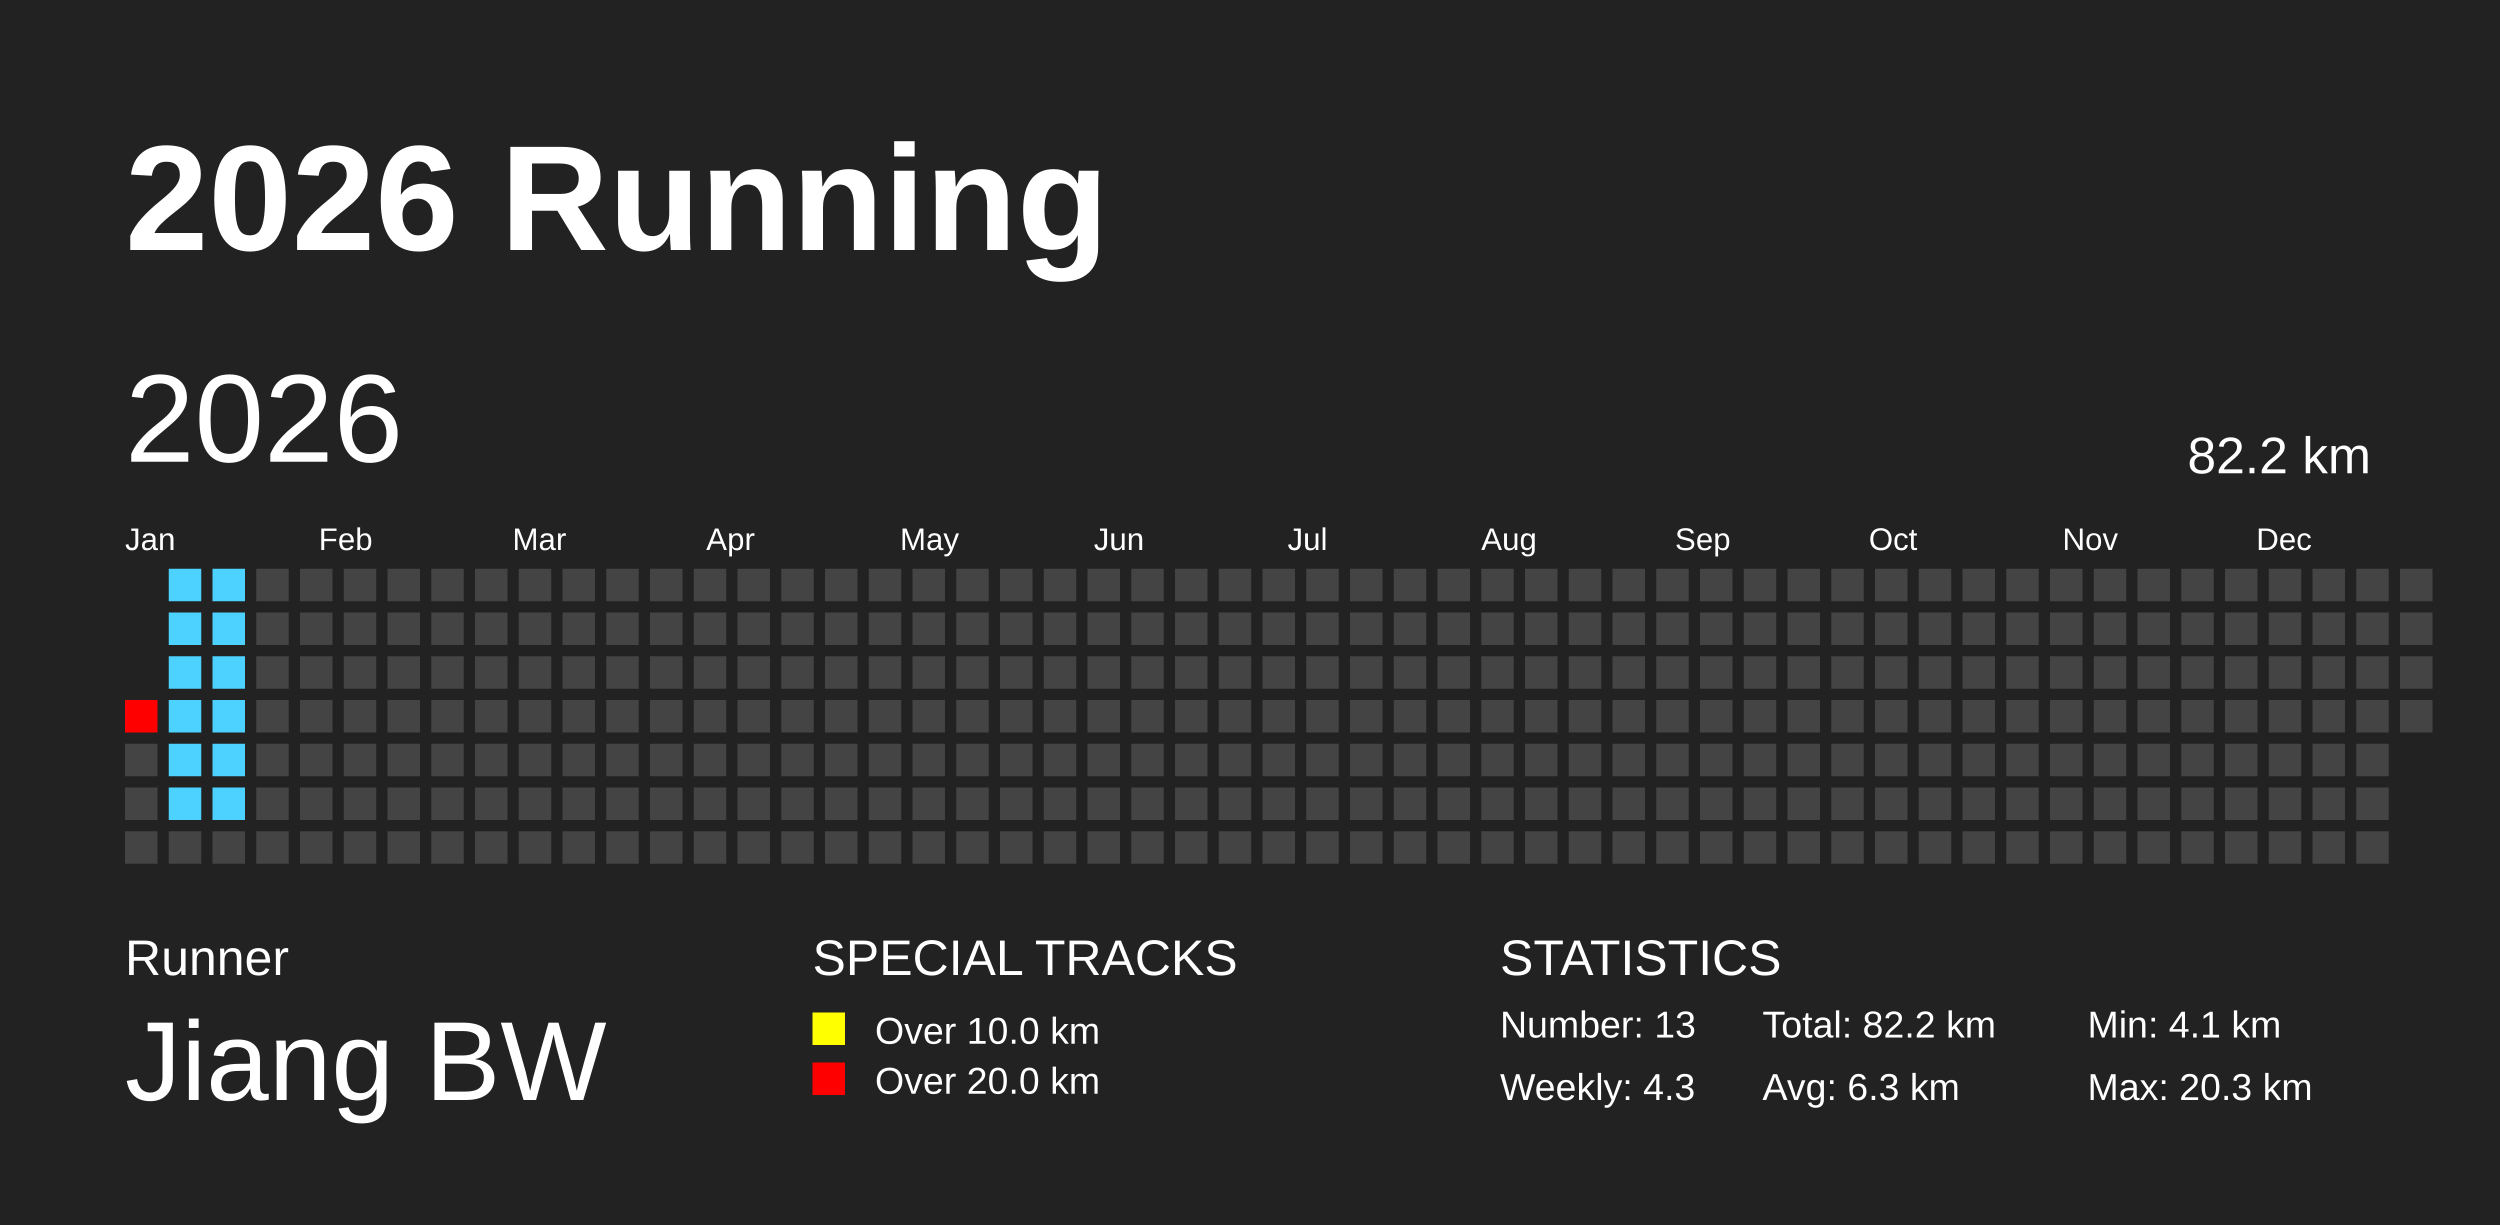
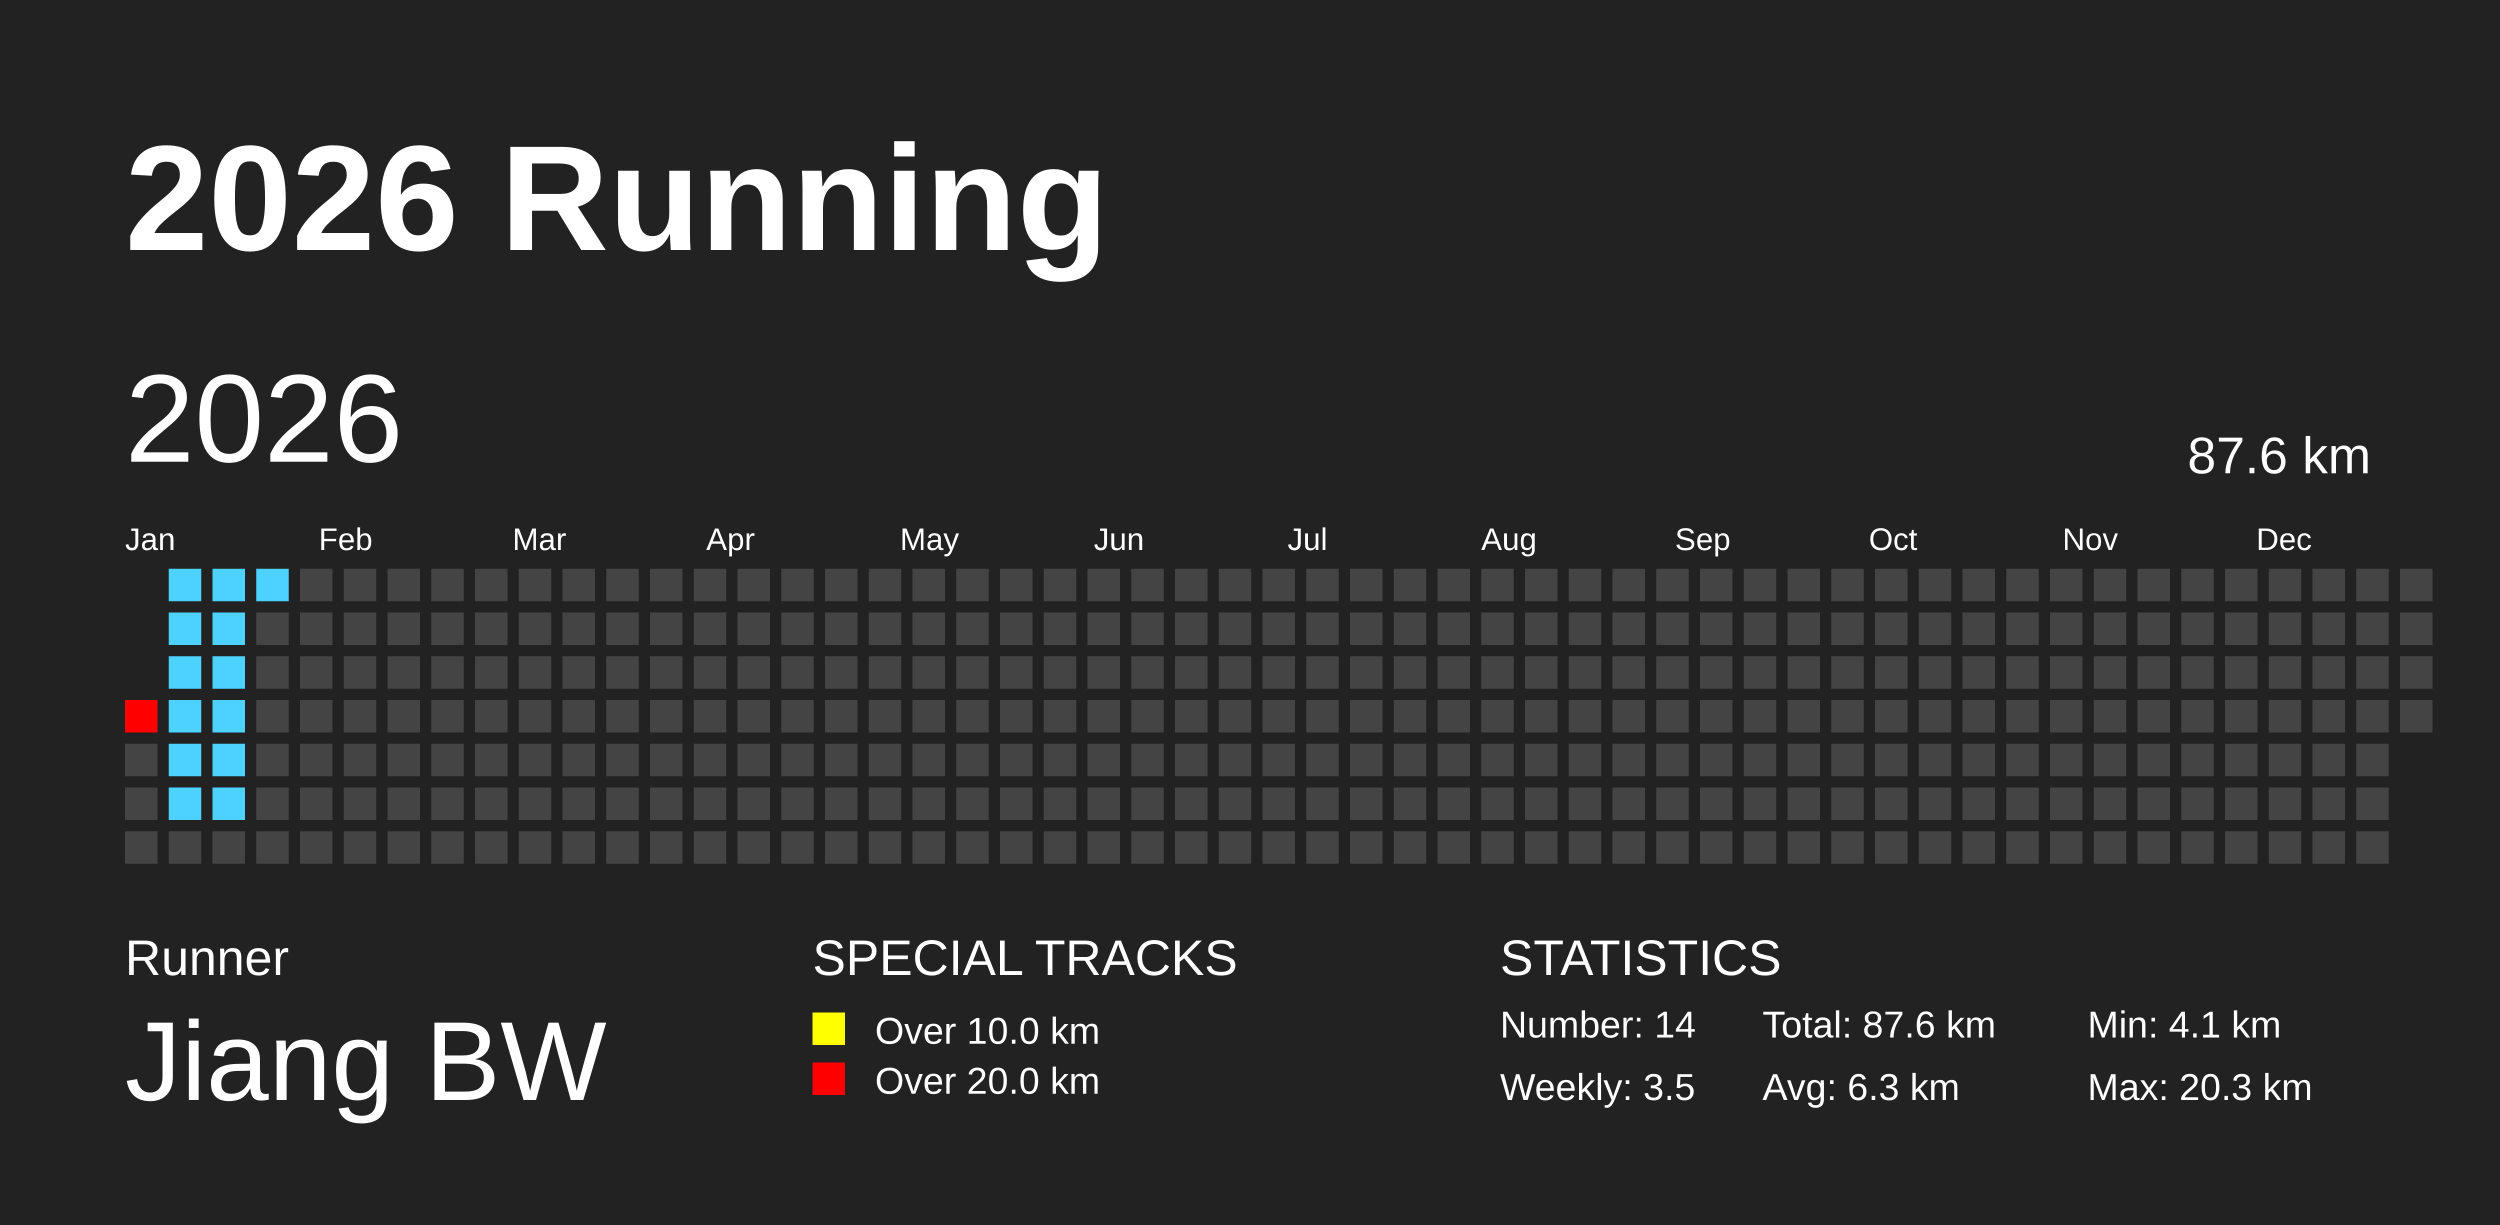
<svg xmlns="http://www.w3.org/2000/svg" baseProfile="full" height="98mm" version="1.1" viewBox="0,0,200,98" width="200mm">
  <defs />
  <rect fill="#222222" height="98" width="200" x="0" y="0" />
  <text fill="#FFFFFF" style="font-size:12px; font-family:Arial; font-weight:bold;" x="10" y="20">2026 Running</text>
  <text fill="#FFFFFF" style="font-size:4px; font-family:Arial" x="10" y="78">Runner</text>
  <text fill="#FFFFFF" style="font-size:9px; font-family:Arial" x="10" y="88">Jiang BW</text>
  <text fill="#FFFFFF" style="font-size:4px; font-family:Arial" x="65" y="78">SPECIAL TRACKS</text>
  <rect fill="yellow" height="2.6" width="2.6" x="65" y="81" />
  <text fill="#FFFFFF" style="font-size:3px; font-family:Arial" x="70" y="83.5">Over 10.0 km</text>
  <rect fill="red" height="2.6" width="2.6" x="65" y="85" />
  <text fill="#FFFFFF" style="font-size:3px; font-family:Arial" x="70" y="87.5">Over 20.0 km</text>
  <text fill="#FFFFFF" style="font-size:4px; font-family:Arial" x="120" y="78">STATISTICS</text>
-   <text fill="#FFFFFF" style="font-size:3px; font-family:Arial" x="120" y="83">Number: 13</text>
-   <text fill="#FFFFFF" style="font-size:3px; font-family:Arial" x="120" y="88">Weekly: 4.3</text>
-   <text fill="#FFFFFF" style="font-size:3px; font-family:Arial" x="141" y="83">Total: 82.2 km</text>
+   <text fill="#FFFFFF" style="font-size:3px; font-family:Arial" x="120" y="83">Number: 14</text>
+   <text fill="#FFFFFF" style="font-size:3px; font-family:Arial" x="120" y="88">Weekly: 3.5</text>
+   <text fill="#FFFFFF" style="font-size:3px; font-family:Arial" x="141" y="83">Total: 87.6 km</text>
  <text fill="#FFFFFF" style="font-size:3px; font-family:Arial" x="141" y="88">Avg: 6.3 km</text>
  <text fill="#FFFFFF" style="font-size:3px; font-family:Arial" x="167" y="83">Min: 4.1 km</text>
  <text fill="#FFFFFF" style="font-size:3px; font-family:Arial" x="167" y="88">Max: 20.3 km</text>
  <text dominant-baseline="hanging" fill="#FFFFFF" style="font-size:10.0px; font-family:Arial;" x="10" y="30">2026</text>
-   <text dominant-baseline="hanging" fill="#FFFFFF" style="font-size:4.125px; font-family:Arial;" x="175" y="35">82.2 km</text>
+   <text dominant-baseline="hanging" fill="#FFFFFF" style="font-size:4.125px; font-family:Arial;" x="175" y="35">87.6 km</text>
  <text fill="#FFFFFF" style="font-size:2.5px; font-family:Arial" x="10.0" y="44">Jan</text>
  <text fill="#FFFFFF" style="font-size:2.5px; font-family:Arial" x="25.5" y="44">Feb</text>
  <text fill="#FFFFFF" style="font-size:2.5px; font-family:Arial" x="41.0" y="44">Mar</text>
  <text fill="#FFFFFF" style="font-size:2.5px; font-family:Arial" x="56.5" y="44">Apr</text>
  <text fill="#FFFFFF" style="font-size:2.5px; font-family:Arial" x="72.0" y="44">May</text>
  <text fill="#FFFFFF" style="font-size:2.5px; font-family:Arial" x="87.5" y="44">Jun</text>
  <text fill="#FFFFFF" style="font-size:2.5px; font-family:Arial" x="103.0" y="44">Jul</text>
  <text fill="#FFFFFF" style="font-size:2.5px; font-family:Arial" x="118.5" y="44">Aug</text>
  <text fill="#FFFFFF" style="font-size:2.5px; font-family:Arial" x="134.0" y="44">Sep</text>
  <text fill="#FFFFFF" style="font-size:2.5px; font-family:Arial" x="149.5" y="44">Oct</text>
  <text fill="#FFFFFF" style="font-size:2.5px; font-family:Arial" x="165.0" y="44">Nov</text>
  <text fill="#FFFFFF" style="font-size:2.5px; font-family:Arial" x="180.5" y="44">Dec</text>
  <rect fill="red" height="2.6" width="2.6" x="10.0" y="56.0" />
  <rect fill="#444444" height="2.6" width="2.6" x="10.0" y="59.5" />
  <rect fill="#444444" height="2.6" width="2.6" x="10.0" y="63.0" />
  <rect fill="#444444" height="2.6" width="2.6" x="10.0" y="66.5" />
  <rect fill="#4dd2ff" height="2.6" width="2.6" x="13.5" y="45.5" />
  <rect fill="#4dd2ff" height="2.6" width="2.6" x="13.5" y="49.0" />
  <rect fill="#4dd2ff" height="2.6" width="2.6" x="13.5" y="52.5" />
  <rect fill="#4dd2ff" height="2.6" width="2.6" x="13.5" y="56.0" />
  <rect fill="#4dd2ff" height="2.6" width="2.6" x="13.5" y="59.5" />
  <rect fill="#4dd2ff" height="2.6" width="2.6" x="13.5" y="63.0" />
  <rect fill="#444444" height="2.6" width="2.6" x="13.5" y="66.5" />
  <rect fill="#4dd2ff" height="2.6" width="2.6" x="17.0" y="45.5" />
  <rect fill="#4dd2ff" height="2.6" width="2.6" x="17.0" y="49.0" />
  <rect fill="#4dd2ff" height="2.6" width="2.6" x="17.0" y="52.5" />
  <rect fill="#4dd2ff" height="2.6" width="2.6" x="17.0" y="56.0" />
  <rect fill="#4dd2ff" height="2.6" width="2.6" x="17.0" y="59.5" />
  <rect fill="#4dd2ff" height="2.6" width="2.6" x="17.0" y="63.0" />
  <rect fill="#444444" height="2.6" width="2.6" x="17.0" y="66.5" />
-   <rect fill="#444444" height="2.6" width="2.6" x="20.5" y="45.5" />
+   <rect fill="#4dd2ff" height="2.6" width="2.6" x="20.5" y="45.5" />
  <rect fill="#444444" height="2.6" width="2.6" x="20.5" y="49.0" />
  <rect fill="#444444" height="2.6" width="2.6" x="20.5" y="52.5" />
  <rect fill="#444444" height="2.6" width="2.6" x="20.5" y="56.0" />
  <rect fill="#444444" height="2.6" width="2.6" x="20.5" y="59.5" />
  <rect fill="#444444" height="2.6" width="2.6" x="20.5" y="63.0" />
  <rect fill="#444444" height="2.6" width="2.6" x="20.5" y="66.5" />
  <rect fill="#444444" height="2.6" width="2.6" x="24.0" y="45.5" />
  <rect fill="#444444" height="2.6" width="2.6" x="24.0" y="49.0" />
  <rect fill="#444444" height="2.6" width="2.6" x="24.0" y="52.5" />
  <rect fill="#444444" height="2.6" width="2.6" x="24.0" y="56.0" />
  <rect fill="#444444" height="2.6" width="2.6" x="24.0" y="59.5" />
  <rect fill="#444444" height="2.6" width="2.6" x="24.0" y="63.0" />
  <rect fill="#444444" height="2.6" width="2.6" x="24.0" y="66.5" />
  <rect fill="#444444" height="2.6" width="2.6" x="27.5" y="45.5" />
  <rect fill="#444444" height="2.6" width="2.6" x="27.5" y="49.0" />
  <rect fill="#444444" height="2.6" width="2.6" x="27.5" y="52.5" />
  <rect fill="#444444" height="2.6" width="2.6" x="27.5" y="56.0" />
  <rect fill="#444444" height="2.6" width="2.6" x="27.5" y="59.5" />
  <rect fill="#444444" height="2.6" width="2.6" x="27.5" y="63.0" />
  <rect fill="#444444" height="2.6" width="2.6" x="27.5" y="66.5" />
  <rect fill="#444444" height="2.6" width="2.6" x="31.0" y="45.5" />
  <rect fill="#444444" height="2.6" width="2.6" x="31.0" y="49.0" />
  <rect fill="#444444" height="2.6" width="2.6" x="31.0" y="52.5" />
  <rect fill="#444444" height="2.6" width="2.6" x="31.0" y="56.0" />
  <rect fill="#444444" height="2.6" width="2.6" x="31.0" y="59.5" />
  <rect fill="#444444" height="2.6" width="2.6" x="31.0" y="63.0" />
  <rect fill="#444444" height="2.6" width="2.6" x="31.0" y="66.5" />
  <rect fill="#444444" height="2.6" width="2.6" x="34.5" y="45.5" />
  <rect fill="#444444" height="2.6" width="2.6" x="34.5" y="49.0" />
  <rect fill="#444444" height="2.6" width="2.6" x="34.5" y="52.5" />
  <rect fill="#444444" height="2.6" width="2.6" x="34.5" y="56.0" />
  <rect fill="#444444" height="2.6" width="2.6" x="34.5" y="59.5" />
  <rect fill="#444444" height="2.6" width="2.6" x="34.5" y="63.0" />
  <rect fill="#444444" height="2.6" width="2.6" x="34.5" y="66.5" />
  <rect fill="#444444" height="2.6" width="2.6" x="38.0" y="45.5" />
  <rect fill="#444444" height="2.6" width="2.6" x="38.0" y="49.0" />
  <rect fill="#444444" height="2.6" width="2.6" x="38.0" y="52.5" />
  <rect fill="#444444" height="2.6" width="2.6" x="38.0" y="56.0" />
  <rect fill="#444444" height="2.6" width="2.6" x="38.0" y="59.5" />
  <rect fill="#444444" height="2.6" width="2.6" x="38.0" y="63.0" />
  <rect fill="#444444" height="2.6" width="2.6" x="38.0" y="66.5" />
  <rect fill="#444444" height="2.6" width="2.6" x="41.5" y="45.5" />
  <rect fill="#444444" height="2.6" width="2.6" x="41.5" y="49.0" />
  <rect fill="#444444" height="2.6" width="2.6" x="41.5" y="52.5" />
  <rect fill="#444444" height="2.6" width="2.6" x="41.5" y="56.0" />
  <rect fill="#444444" height="2.6" width="2.6" x="41.5" y="59.5" />
  <rect fill="#444444" height="2.6" width="2.6" x="41.5" y="63.0" />
  <rect fill="#444444" height="2.6" width="2.6" x="41.5" y="66.5" />
  <rect fill="#444444" height="2.6" width="2.6" x="45.0" y="45.5" />
  <rect fill="#444444" height="2.6" width="2.6" x="45.0" y="49.0" />
  <rect fill="#444444" height="2.6" width="2.6" x="45.0" y="52.5" />
  <rect fill="#444444" height="2.6" width="2.6" x="45.0" y="56.0" />
  <rect fill="#444444" height="2.6" width="2.6" x="45.0" y="59.5" />
  <rect fill="#444444" height="2.6" width="2.6" x="45.0" y="63.0" />
  <rect fill="#444444" height="2.6" width="2.6" x="45.0" y="66.5" />
  <rect fill="#444444" height="2.6" width="2.6" x="48.5" y="45.5" />
  <rect fill="#444444" height="2.6" width="2.6" x="48.5" y="49.0" />
  <rect fill="#444444" height="2.6" width="2.6" x="48.5" y="52.5" />
  <rect fill="#444444" height="2.6" width="2.6" x="48.5" y="56.0" />
  <rect fill="#444444" height="2.6" width="2.6" x="48.5" y="59.5" />
  <rect fill="#444444" height="2.6" width="2.6" x="48.5" y="63.0" />
  <rect fill="#444444" height="2.6" width="2.6" x="48.5" y="66.5" />
  <rect fill="#444444" height="2.6" width="2.6" x="52.0" y="45.5" />
  <rect fill="#444444" height="2.6" width="2.6" x="52.0" y="49.0" />
  <rect fill="#444444" height="2.6" width="2.6" x="52.0" y="52.5" />
  <rect fill="#444444" height="2.6" width="2.6" x="52.0" y="56.0" />
  <rect fill="#444444" height="2.6" width="2.6" x="52.0" y="59.5" />
  <rect fill="#444444" height="2.6" width="2.6" x="52.0" y="63.0" />
  <rect fill="#444444" height="2.6" width="2.6" x="52.0" y="66.5" />
  <rect fill="#444444" height="2.6" width="2.6" x="55.5" y="45.5" />
  <rect fill="#444444" height="2.6" width="2.6" x="55.5" y="49.0" />
  <rect fill="#444444" height="2.6" width="2.6" x="55.5" y="52.5" />
  <rect fill="#444444" height="2.6" width="2.6" x="55.5" y="56.0" />
  <rect fill="#444444" height="2.6" width="2.6" x="55.5" y="59.5" />
  <rect fill="#444444" height="2.6" width="2.6" x="55.5" y="63.0" />
  <rect fill="#444444" height="2.6" width="2.6" x="55.5" y="66.5" />
  <rect fill="#444444" height="2.6" width="2.6" x="59.0" y="45.5" />
  <rect fill="#444444" height="2.6" width="2.6" x="59.0" y="49.0" />
  <rect fill="#444444" height="2.6" width="2.6" x="59.0" y="52.5" />
  <rect fill="#444444" height="2.6" width="2.6" x="59.0" y="56.0" />
  <rect fill="#444444" height="2.6" width="2.6" x="59.0" y="59.5" />
  <rect fill="#444444" height="2.6" width="2.6" x="59.0" y="63.0" />
  <rect fill="#444444" height="2.6" width="2.6" x="59.0" y="66.5" />
  <rect fill="#444444" height="2.6" width="2.6" x="62.5" y="45.5" />
  <rect fill="#444444" height="2.6" width="2.6" x="62.5" y="49.0" />
  <rect fill="#444444" height="2.6" width="2.6" x="62.5" y="52.5" />
  <rect fill="#444444" height="2.6" width="2.6" x="62.5" y="56.0" />
  <rect fill="#444444" height="2.6" width="2.6" x="62.5" y="59.5" />
  <rect fill="#444444" height="2.6" width="2.6" x="62.5" y="63.0" />
  <rect fill="#444444" height="2.6" width="2.6" x="62.5" y="66.5" />
  <rect fill="#444444" height="2.6" width="2.6" x="66.0" y="45.5" />
  <rect fill="#444444" height="2.6" width="2.6" x="66.0" y="49.0" />
  <rect fill="#444444" height="2.6" width="2.6" x="66.0" y="52.5" />
  <rect fill="#444444" height="2.6" width="2.6" x="66.0" y="56.0" />
  <rect fill="#444444" height="2.6" width="2.6" x="66.0" y="59.5" />
  <rect fill="#444444" height="2.6" width="2.6" x="66.0" y="63.0" />
  <rect fill="#444444" height="2.6" width="2.6" x="66.0" y="66.5" />
  <rect fill="#444444" height="2.6" width="2.6" x="69.5" y="45.5" />
  <rect fill="#444444" height="2.6" width="2.6" x="69.5" y="49.0" />
  <rect fill="#444444" height="2.6" width="2.6" x="69.5" y="52.5" />
  <rect fill="#444444" height="2.6" width="2.6" x="69.5" y="56.0" />
  <rect fill="#444444" height="2.6" width="2.6" x="69.5" y="59.5" />
  <rect fill="#444444" height="2.6" width="2.6" x="69.5" y="63.0" />
  <rect fill="#444444" height="2.6" width="2.6" x="69.5" y="66.5" />
  <rect fill="#444444" height="2.6" width="2.6" x="73.0" y="45.5" />
  <rect fill="#444444" height="2.6" width="2.6" x="73.0" y="49.0" />
  <rect fill="#444444" height="2.6" width="2.6" x="73.0" y="52.5" />
  <rect fill="#444444" height="2.6" width="2.6" x="73.0" y="56.0" />
  <rect fill="#444444" height="2.6" width="2.6" x="73.0" y="59.5" />
  <rect fill="#444444" height="2.6" width="2.6" x="73.0" y="63.0" />
  <rect fill="#444444" height="2.6" width="2.6" x="73.0" y="66.5" />
  <rect fill="#444444" height="2.6" width="2.6" x="76.5" y="45.5" />
  <rect fill="#444444" height="2.6" width="2.6" x="76.5" y="49.0" />
  <rect fill="#444444" height="2.6" width="2.6" x="76.5" y="52.5" />
  <rect fill="#444444" height="2.6" width="2.6" x="76.5" y="56.0" />
  <rect fill="#444444" height="2.6" width="2.6" x="76.5" y="59.5" />
  <rect fill="#444444" height="2.6" width="2.6" x="76.5" y="63.0" />
  <rect fill="#444444" height="2.6" width="2.6" x="76.5" y="66.5" />
  <rect fill="#444444" height="2.6" width="2.6" x="80.0" y="45.5" />
  <rect fill="#444444" height="2.6" width="2.6" x="80.0" y="49.0" />
  <rect fill="#444444" height="2.6" width="2.6" x="80.0" y="52.5" />
  <rect fill="#444444" height="2.6" width="2.6" x="80.0" y="56.0" />
  <rect fill="#444444" height="2.6" width="2.6" x="80.0" y="59.5" />
  <rect fill="#444444" height="2.6" width="2.6" x="80.0" y="63.0" />
  <rect fill="#444444" height="2.6" width="2.6" x="80.0" y="66.5" />
  <rect fill="#444444" height="2.6" width="2.6" x="83.5" y="45.5" />
  <rect fill="#444444" height="2.6" width="2.6" x="83.5" y="49.0" />
  <rect fill="#444444" height="2.6" width="2.6" x="83.5" y="52.5" />
  <rect fill="#444444" height="2.6" width="2.6" x="83.5" y="56.0" />
  <rect fill="#444444" height="2.6" width="2.6" x="83.5" y="59.5" />
  <rect fill="#444444" height="2.6" width="2.6" x="83.5" y="63.0" />
  <rect fill="#444444" height="2.6" width="2.6" x="83.5" y="66.5" />
  <rect fill="#444444" height="2.6" width="2.6" x="87.0" y="45.5" />
  <rect fill="#444444" height="2.6" width="2.6" x="87.0" y="49.0" />
  <rect fill="#444444" height="2.6" width="2.6" x="87.0" y="52.5" />
  <rect fill="#444444" height="2.6" width="2.6" x="87.0" y="56.0" />
  <rect fill="#444444" height="2.6" width="2.6" x="87.0" y="59.5" />
  <rect fill="#444444" height="2.6" width="2.6" x="87.0" y="63.0" />
  <rect fill="#444444" height="2.6" width="2.6" x="87.0" y="66.5" />
  <rect fill="#444444" height="2.6" width="2.6" x="90.5" y="45.5" />
  <rect fill="#444444" height="2.6" width="2.6" x="90.5" y="49.0" />
  <rect fill="#444444" height="2.6" width="2.6" x="90.5" y="52.5" />
  <rect fill="#444444" height="2.6" width="2.6" x="90.5" y="56.0" />
  <rect fill="#444444" height="2.6" width="2.6" x="90.5" y="59.5" />
  <rect fill="#444444" height="2.6" width="2.6" x="90.5" y="63.0" />
  <rect fill="#444444" height="2.6" width="2.6" x="90.5" y="66.5" />
  <rect fill="#444444" height="2.6" width="2.6" x="94.0" y="45.5" />
  <rect fill="#444444" height="2.6" width="2.6" x="94.0" y="49.0" />
  <rect fill="#444444" height="2.6" width="2.6" x="94.0" y="52.5" />
  <rect fill="#444444" height="2.6" width="2.6" x="94.0" y="56.0" />
  <rect fill="#444444" height="2.6" width="2.6" x="94.0" y="59.5" />
  <rect fill="#444444" height="2.6" width="2.6" x="94.0" y="63.0" />
  <rect fill="#444444" height="2.6" width="2.6" x="94.0" y="66.5" />
  <rect fill="#444444" height="2.6" width="2.6" x="97.5" y="45.5" />
  <rect fill="#444444" height="2.6" width="2.6" x="97.5" y="49.0" />
  <rect fill="#444444" height="2.6" width="2.6" x="97.5" y="52.5" />
  <rect fill="#444444" height="2.6" width="2.6" x="97.5" y="56.0" />
  <rect fill="#444444" height="2.6" width="2.6" x="97.5" y="59.5" />
  <rect fill="#444444" height="2.6" width="2.6" x="97.5" y="63.0" />
  <rect fill="#444444" height="2.6" width="2.6" x="97.5" y="66.5" />
  <rect fill="#444444" height="2.6" width="2.6" x="101.0" y="45.5" />
  <rect fill="#444444" height="2.6" width="2.6" x="101.0" y="49.0" />
  <rect fill="#444444" height="2.6" width="2.6" x="101.0" y="52.5" />
  <rect fill="#444444" height="2.6" width="2.6" x="101.0" y="56.0" />
  <rect fill="#444444" height="2.6" width="2.6" x="101.0" y="59.5" />
  <rect fill="#444444" height="2.6" width="2.6" x="101.0" y="63.0" />
  <rect fill="#444444" height="2.6" width="2.6" x="101.0" y="66.5" />
  <rect fill="#444444" height="2.6" width="2.6" x="104.5" y="45.5" />
  <rect fill="#444444" height="2.6" width="2.6" x="104.5" y="49.0" />
  <rect fill="#444444" height="2.6" width="2.6" x="104.5" y="52.5" />
  <rect fill="#444444" height="2.6" width="2.6" x="104.5" y="56.0" />
  <rect fill="#444444" height="2.6" width="2.6" x="104.5" y="59.5" />
  <rect fill="#444444" height="2.6" width="2.6" x="104.5" y="63.0" />
  <rect fill="#444444" height="2.6" width="2.6" x="104.5" y="66.5" />
  <rect fill="#444444" height="2.6" width="2.6" x="108.0" y="45.5" />
  <rect fill="#444444" height="2.6" width="2.6" x="108.0" y="49.0" />
  <rect fill="#444444" height="2.6" width="2.6" x="108.0" y="52.5" />
  <rect fill="#444444" height="2.6" width="2.6" x="108.0" y="56.0" />
  <rect fill="#444444" height="2.6" width="2.6" x="108.0" y="59.5" />
  <rect fill="#444444" height="2.6" width="2.6" x="108.0" y="63.0" />
  <rect fill="#444444" height="2.6" width="2.6" x="108.0" y="66.5" />
  <rect fill="#444444" height="2.6" width="2.6" x="111.5" y="45.5" />
  <rect fill="#444444" height="2.6" width="2.6" x="111.5" y="49.0" />
  <rect fill="#444444" height="2.6" width="2.6" x="111.5" y="52.5" />
  <rect fill="#444444" height="2.6" width="2.6" x="111.5" y="56.0" />
  <rect fill="#444444" height="2.6" width="2.6" x="111.5" y="59.5" />
  <rect fill="#444444" height="2.6" width="2.6" x="111.5" y="63.0" />
  <rect fill="#444444" height="2.6" width="2.6" x="111.5" y="66.5" />
  <rect fill="#444444" height="2.6" width="2.6" x="115.0" y="45.5" />
  <rect fill="#444444" height="2.6" width="2.6" x="115.0" y="49.0" />
  <rect fill="#444444" height="2.6" width="2.6" x="115.0" y="52.5" />
  <rect fill="#444444" height="2.6" width="2.6" x="115.0" y="56.0" />
  <rect fill="#444444" height="2.6" width="2.6" x="115.0" y="59.5" />
  <rect fill="#444444" height="2.6" width="2.6" x="115.0" y="63.0" />
  <rect fill="#444444" height="2.6" width="2.6" x="115.0" y="66.5" />
  <rect fill="#444444" height="2.6" width="2.6" x="118.5" y="45.5" />
  <rect fill="#444444" height="2.6" width="2.6" x="118.5" y="49.0" />
  <rect fill="#444444" height="2.6" width="2.6" x="118.5" y="52.5" />
  <rect fill="#444444" height="2.6" width="2.6" x="118.5" y="56.0" />
  <rect fill="#444444" height="2.6" width="2.6" x="118.5" y="59.5" />
  <rect fill="#444444" height="2.6" width="2.6" x="118.5" y="63.0" />
  <rect fill="#444444" height="2.6" width="2.6" x="118.5" y="66.5" />
  <rect fill="#444444" height="2.6" width="2.6" x="122.0" y="45.5" />
  <rect fill="#444444" height="2.6" width="2.6" x="122.0" y="49.0" />
  <rect fill="#444444" height="2.6" width="2.6" x="122.0" y="52.5" />
  <rect fill="#444444" height="2.6" width="2.6" x="122.0" y="56.0" />
  <rect fill="#444444" height="2.6" width="2.6" x="122.0" y="59.5" />
  <rect fill="#444444" height="2.6" width="2.6" x="122.0" y="63.0" />
  <rect fill="#444444" height="2.6" width="2.6" x="122.0" y="66.5" />
  <rect fill="#444444" height="2.6" width="2.6" x="125.5" y="45.5" />
  <rect fill="#444444" height="2.6" width="2.6" x="125.5" y="49.0" />
  <rect fill="#444444" height="2.6" width="2.6" x="125.5" y="52.5" />
  <rect fill="#444444" height="2.6" width="2.6" x="125.5" y="56.0" />
  <rect fill="#444444" height="2.6" width="2.6" x="125.5" y="59.5" />
  <rect fill="#444444" height="2.6" width="2.6" x="125.5" y="63.0" />
  <rect fill="#444444" height="2.6" width="2.6" x="125.5" y="66.5" />
  <rect fill="#444444" height="2.6" width="2.6" x="129.0" y="45.5" />
  <rect fill="#444444" height="2.6" width="2.6" x="129.0" y="49.0" />
  <rect fill="#444444" height="2.6" width="2.6" x="129.0" y="52.5" />
  <rect fill="#444444" height="2.6" width="2.6" x="129.0" y="56.0" />
  <rect fill="#444444" height="2.6" width="2.6" x="129.0" y="59.5" />
  <rect fill="#444444" height="2.6" width="2.6" x="129.0" y="63.0" />
  <rect fill="#444444" height="2.6" width="2.6" x="129.0" y="66.5" />
  <rect fill="#444444" height="2.6" width="2.6" x="132.5" y="45.5" />
  <rect fill="#444444" height="2.6" width="2.6" x="132.5" y="49.0" />
  <rect fill="#444444" height="2.6" width="2.6" x="132.5" y="52.5" />
  <rect fill="#444444" height="2.6" width="2.6" x="132.5" y="56.0" />
  <rect fill="#444444" height="2.6" width="2.6" x="132.5" y="59.5" />
  <rect fill="#444444" height="2.6" width="2.6" x="132.5" y="63.0" />
  <rect fill="#444444" height="2.6" width="2.6" x="132.5" y="66.5" />
  <rect fill="#444444" height="2.6" width="2.6" x="136.0" y="45.5" />
  <rect fill="#444444" height="2.6" width="2.6" x="136.0" y="49.0" />
  <rect fill="#444444" height="2.6" width="2.6" x="136.0" y="52.5" />
  <rect fill="#444444" height="2.6" width="2.6" x="136.0" y="56.0" />
  <rect fill="#444444" height="2.6" width="2.6" x="136.0" y="59.5" />
  <rect fill="#444444" height="2.6" width="2.6" x="136.0" y="63.0" />
  <rect fill="#444444" height="2.6" width="2.6" x="136.0" y="66.5" />
  <rect fill="#444444" height="2.6" width="2.6" x="139.5" y="45.5" />
  <rect fill="#444444" height="2.6" width="2.6" x="139.5" y="49.0" />
  <rect fill="#444444" height="2.6" width="2.6" x="139.5" y="52.5" />
  <rect fill="#444444" height="2.6" width="2.6" x="139.5" y="56.0" />
  <rect fill="#444444" height="2.6" width="2.6" x="139.5" y="59.5" />
  <rect fill="#444444" height="2.6" width="2.6" x="139.5" y="63.0" />
  <rect fill="#444444" height="2.6" width="2.6" x="139.5" y="66.5" />
  <rect fill="#444444" height="2.6" width="2.6" x="143.0" y="45.5" />
  <rect fill="#444444" height="2.6" width="2.6" x="143.0" y="49.0" />
  <rect fill="#444444" height="2.6" width="2.6" x="143.0" y="52.5" />
  <rect fill="#444444" height="2.6" width="2.6" x="143.0" y="56.0" />
  <rect fill="#444444" height="2.6" width="2.6" x="143.0" y="59.5" />
  <rect fill="#444444" height="2.6" width="2.6" x="143.0" y="63.0" />
  <rect fill="#444444" height="2.6" width="2.6" x="143.0" y="66.5" />
  <rect fill="#444444" height="2.6" width="2.6" x="146.5" y="45.5" />
  <rect fill="#444444" height="2.6" width="2.6" x="146.5" y="49.0" />
  <rect fill="#444444" height="2.6" width="2.6" x="146.5" y="52.5" />
  <rect fill="#444444" height="2.6" width="2.6" x="146.5" y="56.0" />
  <rect fill="#444444" height="2.6" width="2.6" x="146.5" y="59.5" />
  <rect fill="#444444" height="2.6" width="2.6" x="146.5" y="63.0" />
  <rect fill="#444444" height="2.6" width="2.6" x="146.5" y="66.5" />
  <rect fill="#444444" height="2.6" width="2.6" x="150.0" y="45.5" />
  <rect fill="#444444" height="2.6" width="2.6" x="150.0" y="49.0" />
  <rect fill="#444444" height="2.6" width="2.6" x="150.0" y="52.5" />
  <rect fill="#444444" height="2.6" width="2.6" x="150.0" y="56.0" />
  <rect fill="#444444" height="2.6" width="2.6" x="150.0" y="59.5" />
  <rect fill="#444444" height="2.6" width="2.6" x="150.0" y="63.0" />
  <rect fill="#444444" height="2.6" width="2.6" x="150.0" y="66.5" />
  <rect fill="#444444" height="2.6" width="2.6" x="153.5" y="45.5" />
  <rect fill="#444444" height="2.6" width="2.6" x="153.5" y="49.0" />
  <rect fill="#444444" height="2.6" width="2.6" x="153.5" y="52.5" />
  <rect fill="#444444" height="2.6" width="2.6" x="153.5" y="56.0" />
  <rect fill="#444444" height="2.6" width="2.6" x="153.5" y="59.5" />
  <rect fill="#444444" height="2.6" width="2.6" x="153.5" y="63.0" />
  <rect fill="#444444" height="2.6" width="2.6" x="153.5" y="66.5" />
  <rect fill="#444444" height="2.6" width="2.6" x="157.0" y="45.5" />
  <rect fill="#444444" height="2.6" width="2.6" x="157.0" y="49.0" />
  <rect fill="#444444" height="2.6" width="2.6" x="157.0" y="52.5" />
  <rect fill="#444444" height="2.6" width="2.6" x="157.0" y="56.0" />
  <rect fill="#444444" height="2.6" width="2.6" x="157.0" y="59.5" />
  <rect fill="#444444" height="2.6" width="2.6" x="157.0" y="63.0" />
  <rect fill="#444444" height="2.6" width="2.6" x="157.0" y="66.5" />
  <rect fill="#444444" height="2.6" width="2.6" x="160.5" y="45.5" />
  <rect fill="#444444" height="2.6" width="2.6" x="160.5" y="49.0" />
  <rect fill="#444444" height="2.6" width="2.6" x="160.5" y="52.5" />
  <rect fill="#444444" height="2.6" width="2.6" x="160.5" y="56.0" />
  <rect fill="#444444" height="2.6" width="2.6" x="160.5" y="59.5" />
  <rect fill="#444444" height="2.6" width="2.6" x="160.5" y="63.0" />
  <rect fill="#444444" height="2.6" width="2.6" x="160.5" y="66.5" />
  <rect fill="#444444" height="2.6" width="2.6" x="164.0" y="45.5" />
  <rect fill="#444444" height="2.6" width="2.6" x="164.0" y="49.0" />
  <rect fill="#444444" height="2.6" width="2.6" x="164.0" y="52.5" />
  <rect fill="#444444" height="2.6" width="2.6" x="164.0" y="56.0" />
  <rect fill="#444444" height="2.6" width="2.6" x="164.0" y="59.5" />
  <rect fill="#444444" height="2.6" width="2.6" x="164.0" y="63.0" />
  <rect fill="#444444" height="2.6" width="2.6" x="164.0" y="66.5" />
  <rect fill="#444444" height="2.6" width="2.6" x="167.5" y="45.5" />
  <rect fill="#444444" height="2.6" width="2.6" x="167.5" y="49.0" />
  <rect fill="#444444" height="2.6" width="2.6" x="167.5" y="52.5" />
  <rect fill="#444444" height="2.6" width="2.6" x="167.5" y="56.0" />
  <rect fill="#444444" height="2.6" width="2.6" x="167.5" y="59.5" />
  <rect fill="#444444" height="2.6" width="2.6" x="167.5" y="63.0" />
  <rect fill="#444444" height="2.6" width="2.6" x="167.5" y="66.5" />
  <rect fill="#444444" height="2.6" width="2.6" x="171.0" y="45.5" />
  <rect fill="#444444" height="2.6" width="2.6" x="171.0" y="49.0" />
  <rect fill="#444444" height="2.6" width="2.6" x="171.0" y="52.5" />
  <rect fill="#444444" height="2.6" width="2.6" x="171.0" y="56.0" />
  <rect fill="#444444" height="2.6" width="2.6" x="171.0" y="59.5" />
  <rect fill="#444444" height="2.6" width="2.6" x="171.0" y="63.0" />
  <rect fill="#444444" height="2.6" width="2.6" x="171.0" y="66.5" />
  <rect fill="#444444" height="2.6" width="2.6" x="174.5" y="45.5" />
  <rect fill="#444444" height="2.6" width="2.6" x="174.5" y="49.0" />
  <rect fill="#444444" height="2.6" width="2.6" x="174.5" y="52.5" />
  <rect fill="#444444" height="2.6" width="2.6" x="174.5" y="56.0" />
  <rect fill="#444444" height="2.6" width="2.6" x="174.5" y="59.5" />
  <rect fill="#444444" height="2.6" width="2.6" x="174.5" y="63.0" />
  <rect fill="#444444" height="2.6" width="2.6" x="174.5" y="66.5" />
  <rect fill="#444444" height="2.6" width="2.6" x="178.0" y="45.5" />
  <rect fill="#444444" height="2.6" width="2.6" x="178.0" y="49.0" />
  <rect fill="#444444" height="2.6" width="2.6" x="178.0" y="52.5" />
  <rect fill="#444444" height="2.6" width="2.6" x="178.0" y="56.0" />
  <rect fill="#444444" height="2.6" width="2.6" x="178.0" y="59.5" />
  <rect fill="#444444" height="2.6" width="2.6" x="178.0" y="63.0" />
  <rect fill="#444444" height="2.6" width="2.6" x="178.0" y="66.5" />
  <rect fill="#444444" height="2.6" width="2.6" x="181.5" y="45.5" />
  <rect fill="#444444" height="2.6" width="2.6" x="181.5" y="49.0" />
  <rect fill="#444444" height="2.6" width="2.6" x="181.5" y="52.5" />
  <rect fill="#444444" height="2.6" width="2.6" x="181.5" y="56.0" />
  <rect fill="#444444" height="2.6" width="2.6" x="181.5" y="59.5" />
  <rect fill="#444444" height="2.6" width="2.6" x="181.5" y="63.0" />
  <rect fill="#444444" height="2.6" width="2.6" x="181.5" y="66.5" />
  <rect fill="#444444" height="2.6" width="2.6" x="185.0" y="45.5" />
  <rect fill="#444444" height="2.6" width="2.6" x="185.0" y="49.0" />
  <rect fill="#444444" height="2.6" width="2.6" x="185.0" y="52.5" />
  <rect fill="#444444" height="2.6" width="2.6" x="185.0" y="56.0" />
  <rect fill="#444444" height="2.6" width="2.6" x="185.0" y="59.5" />
  <rect fill="#444444" height="2.6" width="2.6" x="185.0" y="63.0" />
  <rect fill="#444444" height="2.6" width="2.6" x="185.0" y="66.5" />
  <rect fill="#444444" height="2.6" width="2.6" x="188.5" y="45.5" />
  <rect fill="#444444" height="2.6" width="2.6" x="188.5" y="49.0" />
  <rect fill="#444444" height="2.6" width="2.6" x="188.5" y="52.5" />
  <rect fill="#444444" height="2.6" width="2.6" x="188.5" y="56.0" />
  <rect fill="#444444" height="2.6" width="2.6" x="188.5" y="59.5" />
  <rect fill="#444444" height="2.6" width="2.6" x="188.5" y="63.0" />
  <rect fill="#444444" height="2.6" width="2.6" x="188.5" y="66.5" />
  <rect fill="#444444" height="2.6" width="2.6" x="192.0" y="45.5" />
  <rect fill="#444444" height="2.6" width="2.6" x="192.0" y="49.0" />
  <rect fill="#444444" height="2.6" width="2.6" x="192.0" y="52.5" />
  <rect fill="#444444" height="2.6" width="2.6" x="192.0" y="56.0" />
</svg>
